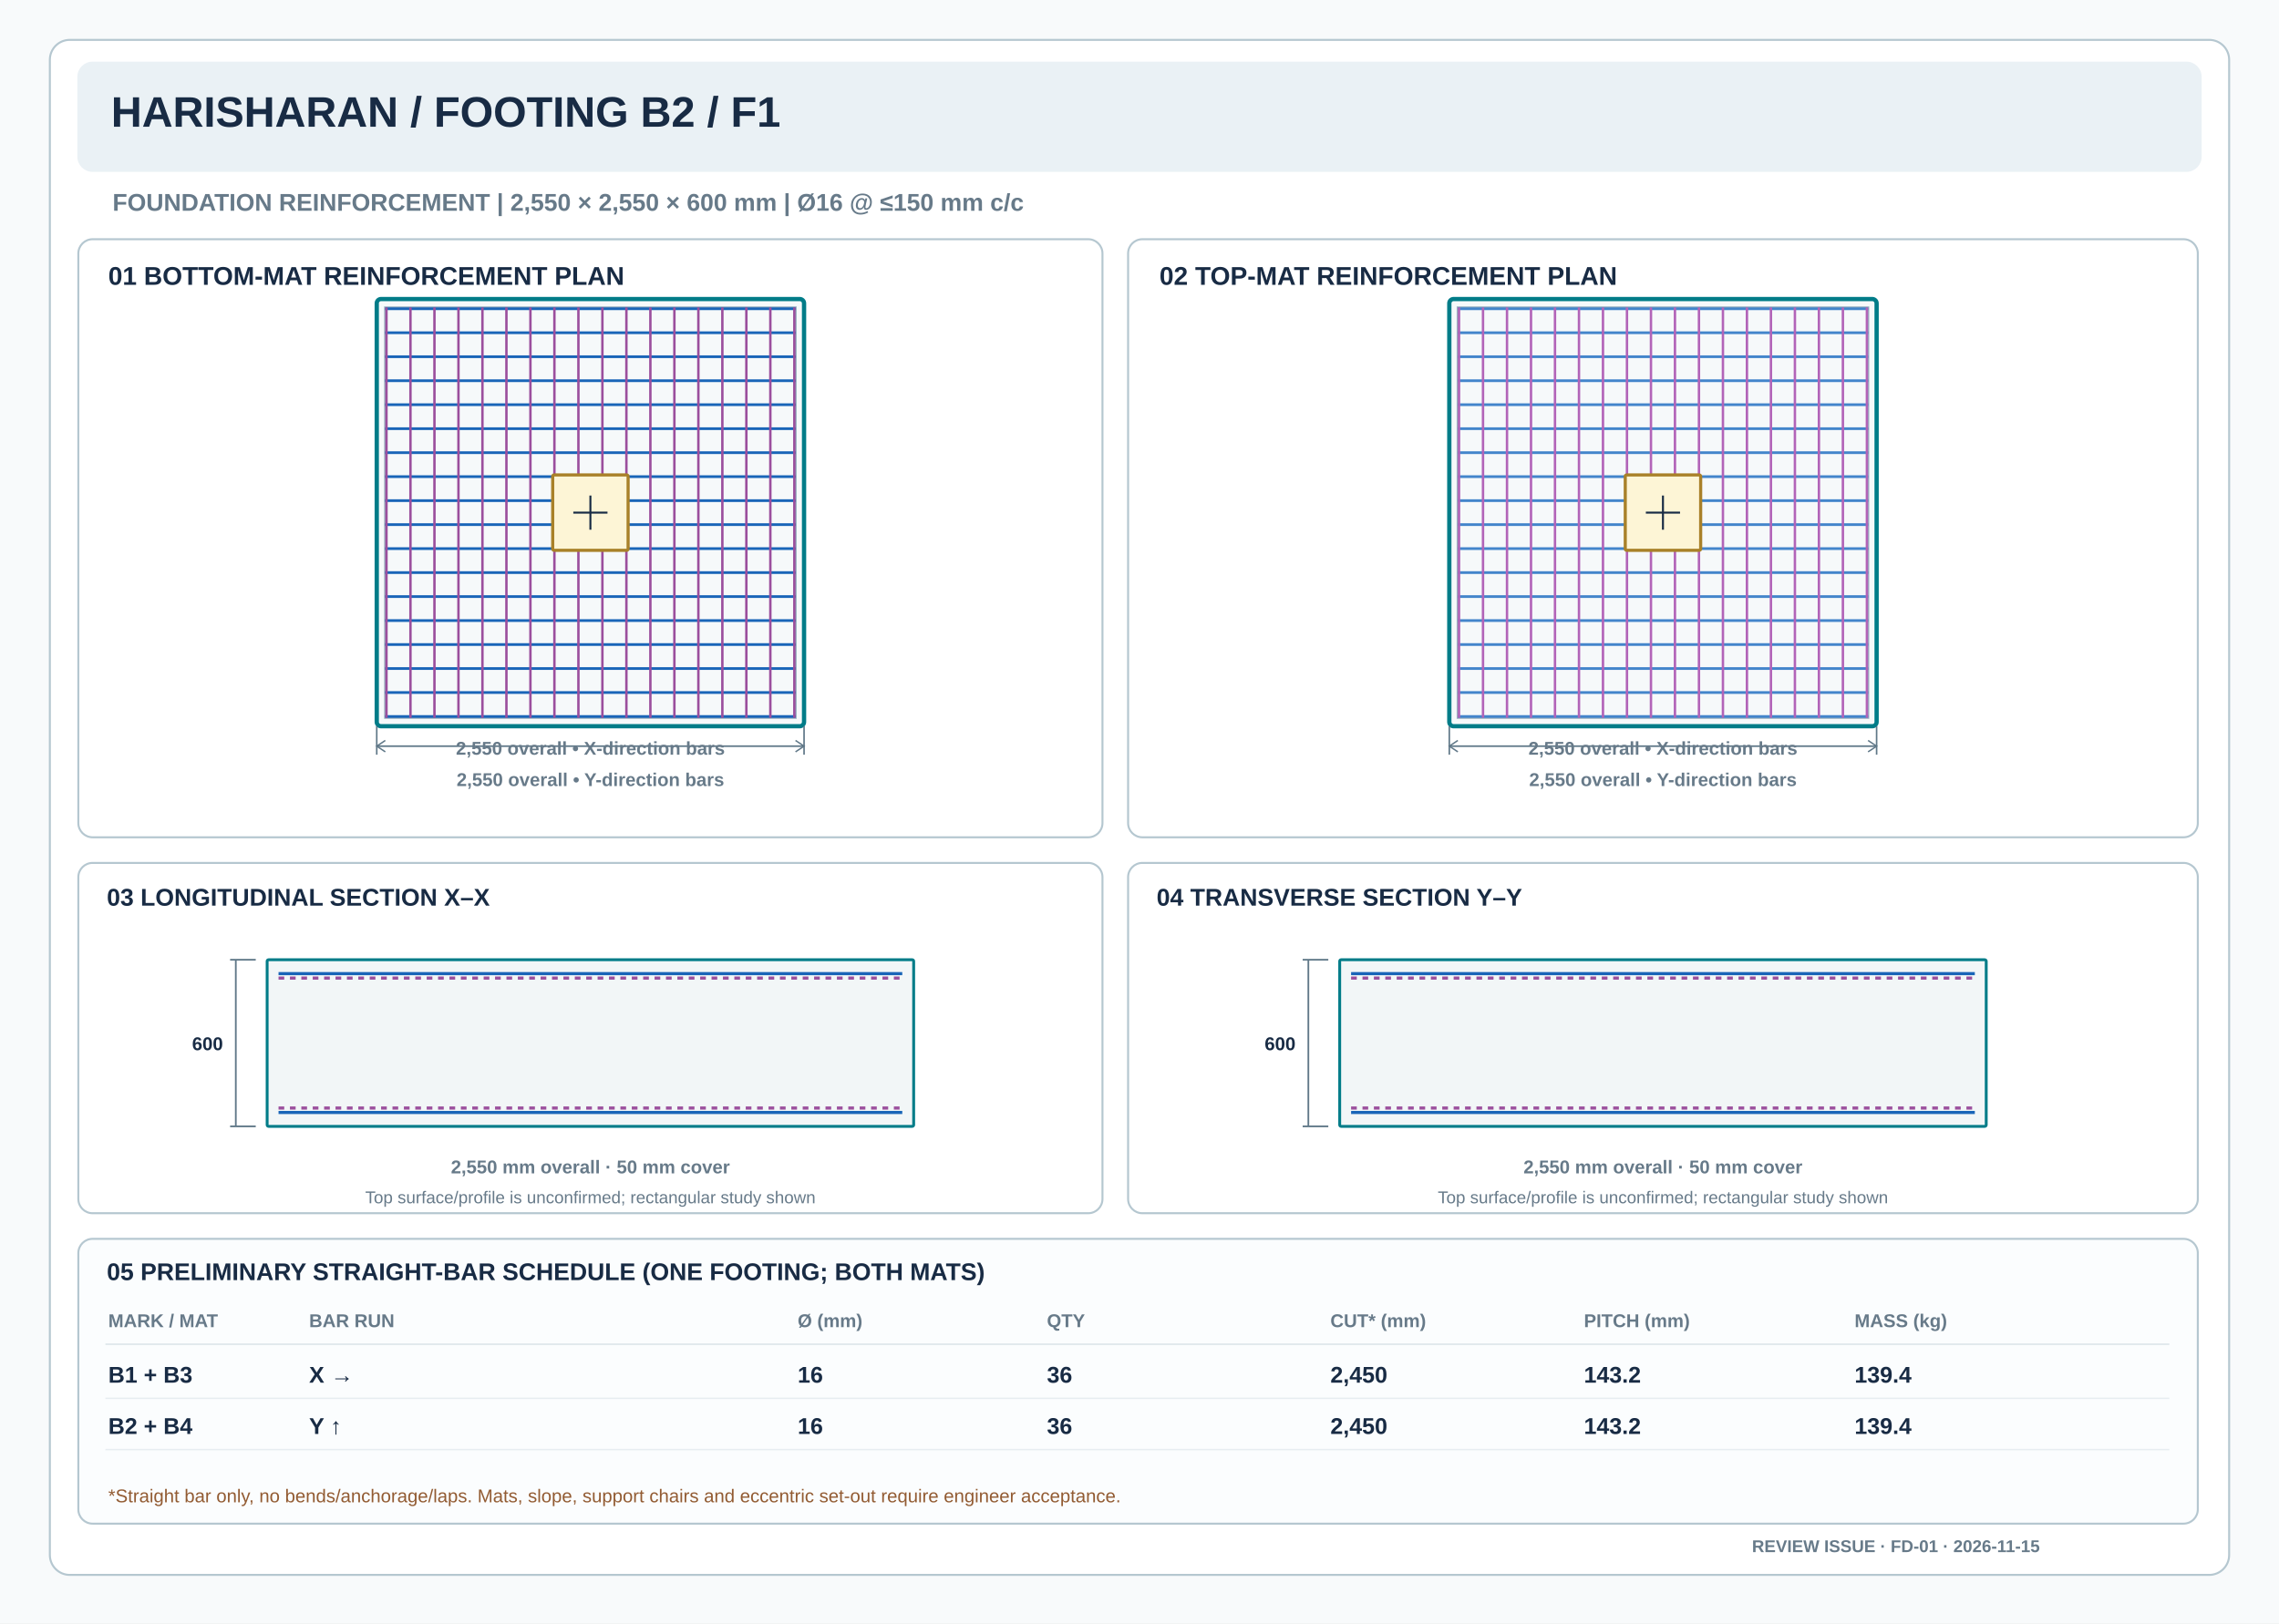
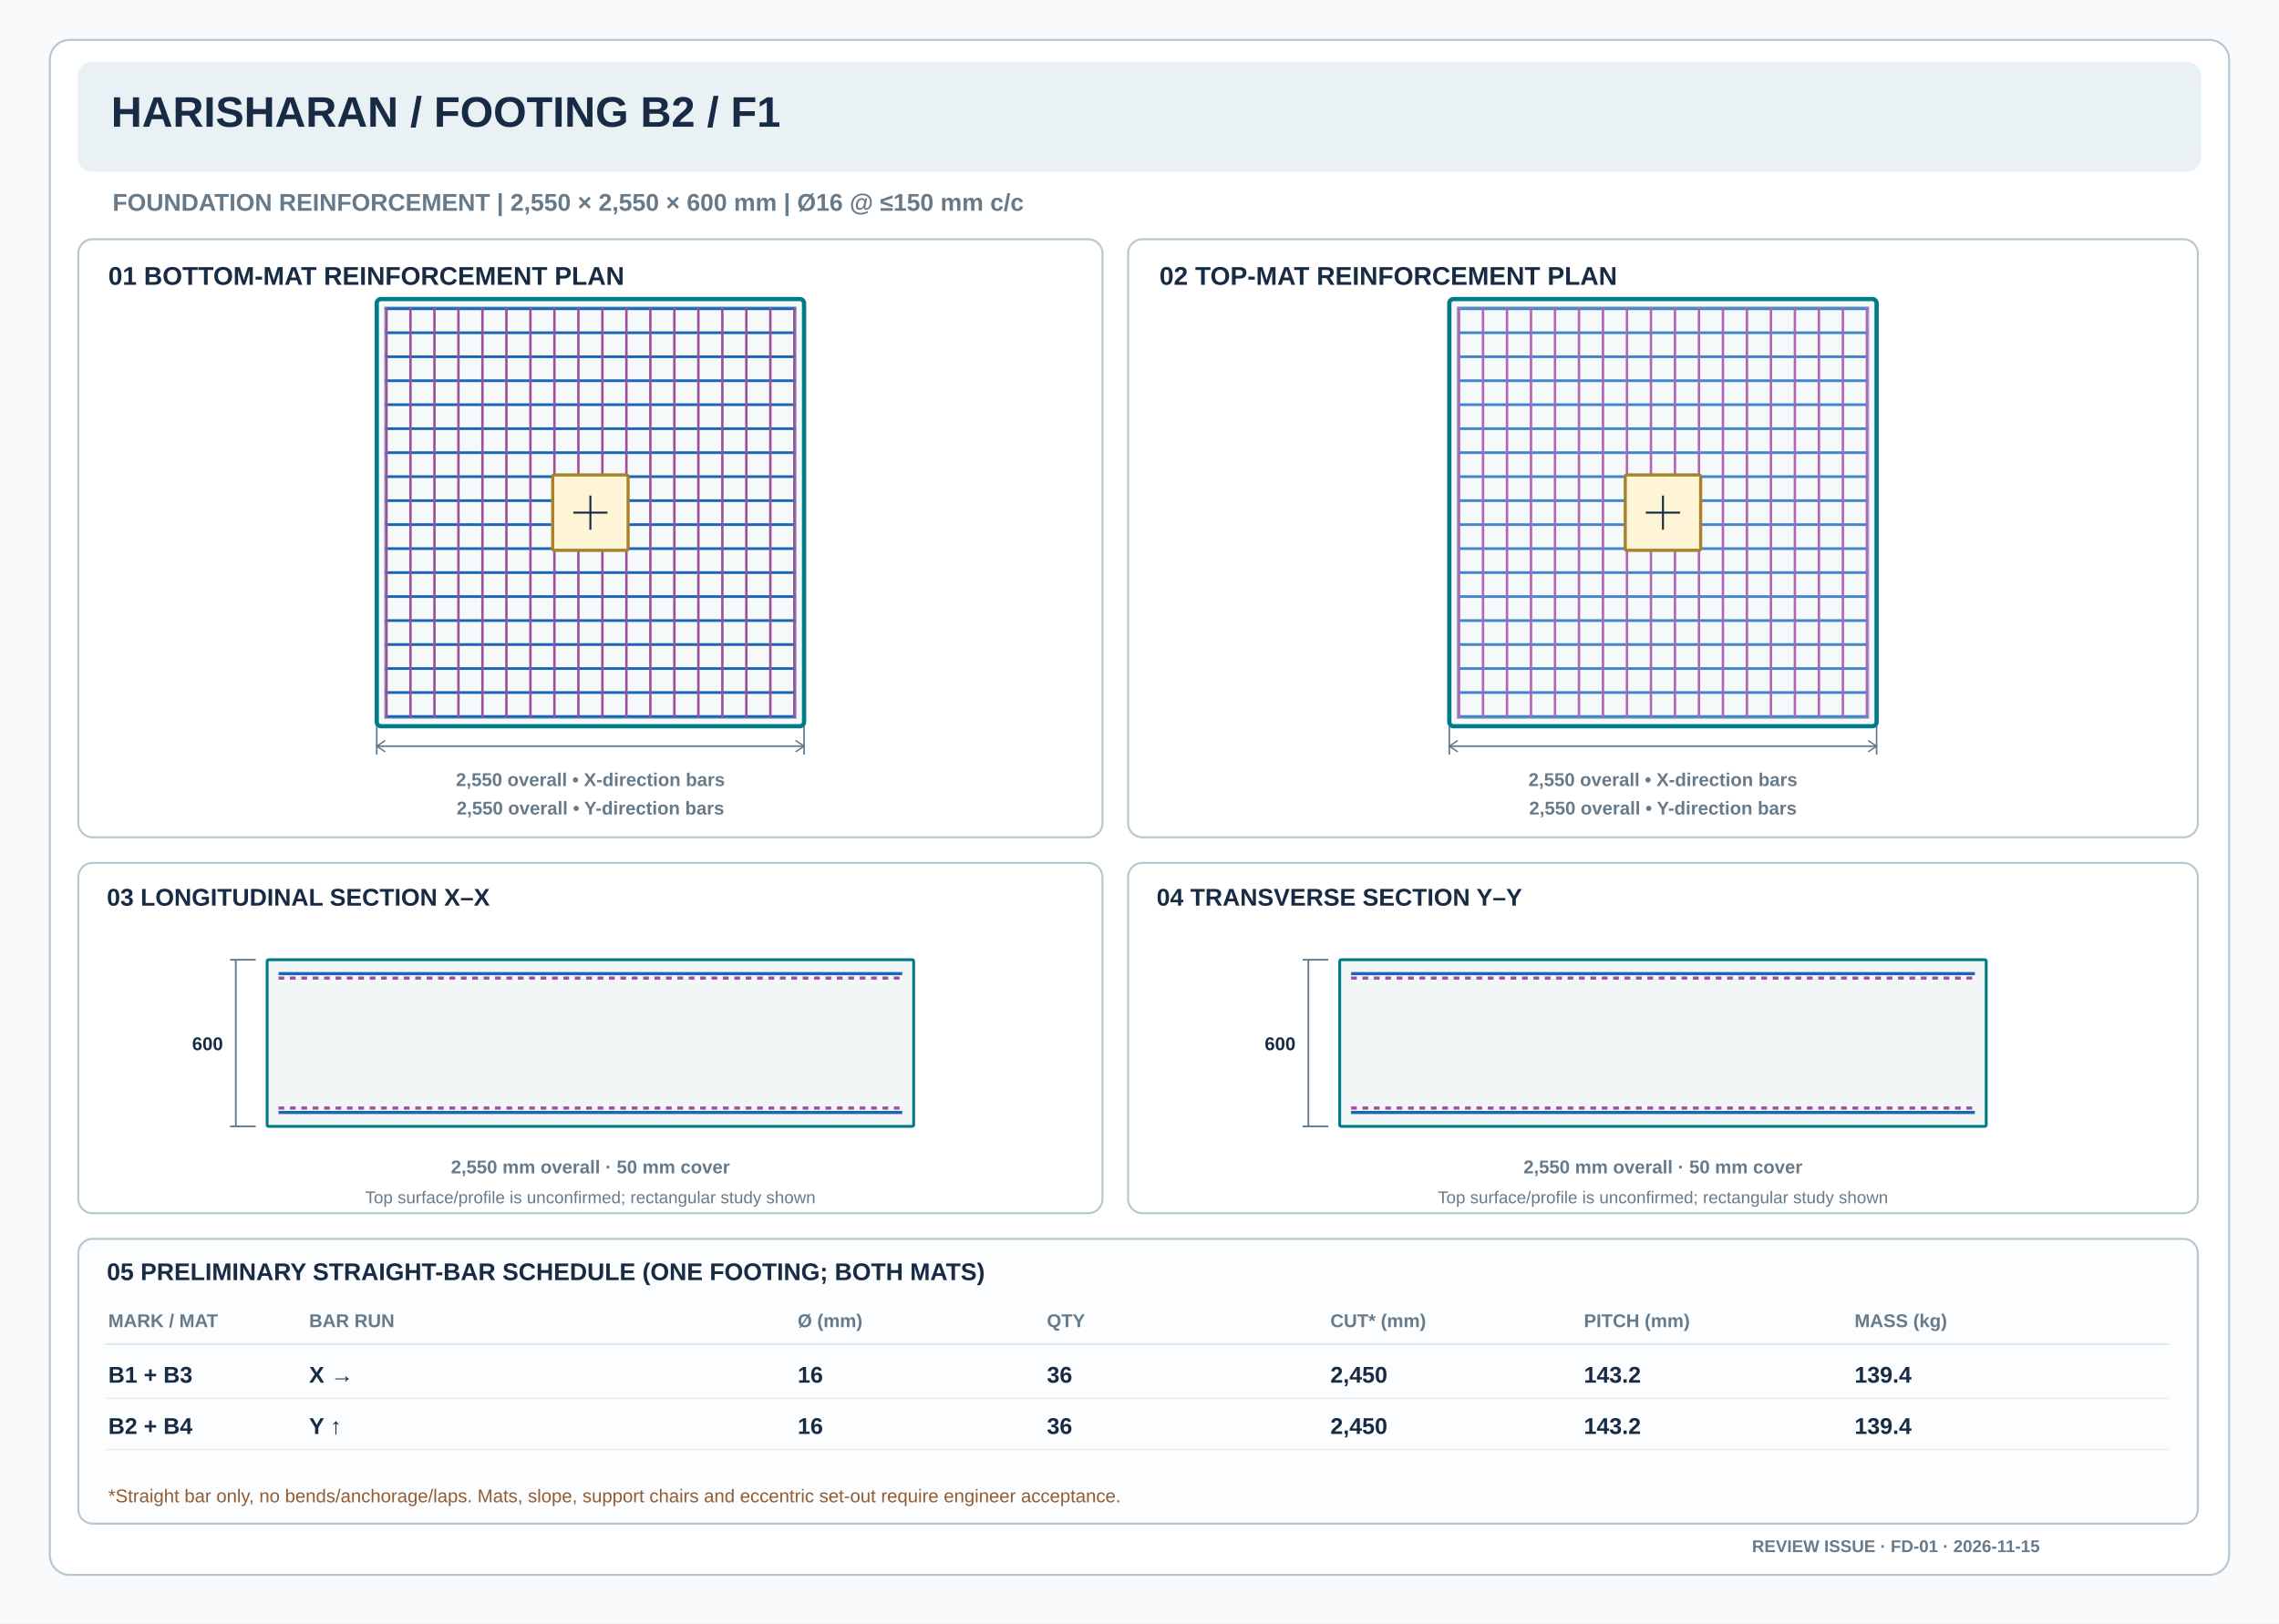
<svg xmlns="http://www.w3.org/2000/svg" width="1600" height="1140" viewBox="0 0 1600 1140" role="img">
  <rect width="1600" height="1140" fill="#f8fafb" />
  <rect x="35" y="28" width="1530" height="1078" rx="14" fill="white" stroke="#b5c7d0" stroke-width="1.4" />
  <rect x="55" y="44" width="1490" height="76" rx="10" fill="#eaf1f5" stroke="#eaf1f5" stroke-width="1.4" />
  <text x="78" y="89" font-family="Arial,Helvetica,sans-serif" font-size="30" font-weight="700" fill="#182b44" text-anchor="start">HARISHARAN  /  FOOTING B2  /  F1</text>
  <text x="79" y="148" font-family="Arial,Helvetica,sans-serif" font-size="17" font-weight="600" fill="#677a89" text-anchor="start">FOUNDATION REINFORCEMENT   |   2,550 × 2,550 × 600 mm   |   Ø16 @ ≤150 mm c/c</text>
  <rect x="55" y="168" width="719" height="420" rx="10" fill="white" stroke="#b5c7d0" stroke-width="1.4" />
  <rect x="792" y="168" width="751" height="420" rx="10" fill="white" stroke="#b5c7d0" stroke-width="1.4" />
  <text x="76" y="200" font-family="Arial,Helvetica,sans-serif" font-size="18" font-weight="700" fill="#182b44" text-anchor="start">01  BOTTOM-MAT REINFORCEMENT PLAN</text>
  <text x="814" y="200" font-family="Arial,Helvetica,sans-serif" font-size="18" font-weight="700" fill="#182b44" text-anchor="start">02  TOP-MAT REINFORCEMENT PLAN</text>
  <rect x="264.5" y="210.0" width="300.0" height="300.0" rx="3" fill="#f6f9fa" stroke="#007c88" stroke-width="3" />
  <rect x="270.38" y="215.88" width="288.24" height="288.24" rx="0" fill="none" stroke="#9ab1c0" stroke-width="1.4" />
  <line x1="270.382" y1="216.82" x2="558.618" y2="216.82" stroke="#1965b8" stroke-width="1.9" />
  <line x1="270.382" y1="233.67" x2="558.618" y2="233.67" stroke="#1965b8" stroke-width="1.9" />
  <line x1="270.382" y1="250.51" x2="558.618" y2="250.51" stroke="#1965b8" stroke-width="1.9" />
  <line x1="270.382" y1="267.36" x2="558.618" y2="267.36" stroke="#1965b8" stroke-width="1.9" />
  <line x1="270.382" y1="284.2" x2="558.618" y2="284.2" stroke="#1965b8" stroke-width="1.9" />
  <line x1="270.382" y1="301.04" x2="558.618" y2="301.04" stroke="#1965b8" stroke-width="1.9" />
  <line x1="270.382" y1="317.89" x2="558.618" y2="317.89" stroke="#1965b8" stroke-width="1.9" />
  <line x1="270.382" y1="334.73" x2="558.618" y2="334.73" stroke="#1965b8" stroke-width="1.9" />
  <line x1="270.382" y1="351.58" x2="558.618" y2="351.58" stroke="#1965b8" stroke-width="1.9" />
  <line x1="270.382" y1="368.42" x2="558.618" y2="368.42" stroke="#1965b8" stroke-width="1.9" />
  <line x1="270.382" y1="385.27" x2="558.618" y2="385.27" stroke="#1965b8" stroke-width="1.9" />
  <line x1="270.382" y1="402.11" x2="558.618" y2="402.11" stroke="#1965b8" stroke-width="1.9" />
  <line x1="270.382" y1="418.96" x2="558.618" y2="418.96" stroke="#1965b8" stroke-width="1.9" />
  <line x1="270.382" y1="435.8" x2="558.618" y2="435.8" stroke="#1965b8" stroke-width="1.9" />
  <line x1="270.382" y1="452.64" x2="558.618" y2="452.64" stroke="#1965b8" stroke-width="1.9" />
  <line x1="270.382" y1="469.49" x2="558.618" y2="469.49" stroke="#1965b8" stroke-width="1.9" />
  <line x1="270.382" y1="486.33" x2="558.618" y2="486.33" stroke="#1965b8" stroke-width="1.9" />
  <line x1="270.382" y1="503.18" x2="558.618" y2="503.18" stroke="#1965b8" stroke-width="1.9" />
  <line x1="271.32" y1="215.882" x2="271.32" y2="504.118" stroke="#9b4f9d" stroke-width="1.7" />
  <line x1="288.17" y1="215.882" x2="288.17" y2="504.118" stroke="#9b4f9d" stroke-width="1.7" />
  <line x1="305.01" y1="215.882" x2="305.01" y2="504.118" stroke="#9b4f9d" stroke-width="1.7" />
  <line x1="321.86" y1="215.882" x2="321.86" y2="504.118" stroke="#9b4f9d" stroke-width="1.7" />
  <line x1="338.7" y1="215.882" x2="338.7" y2="504.118" stroke="#9b4f9d" stroke-width="1.7" />
  <line x1="355.54" y1="215.882" x2="355.54" y2="504.118" stroke="#9b4f9d" stroke-width="1.7" />
  <line x1="372.39" y1="215.882" x2="372.39" y2="504.118" stroke="#9b4f9d" stroke-width="1.7" />
  <line x1="389.23" y1="215.882" x2="389.23" y2="504.118" stroke="#9b4f9d" stroke-width="1.7" />
  <line x1="406.08" y1="215.882" x2="406.08" y2="504.118" stroke="#9b4f9d" stroke-width="1.7" />
  <line x1="422.92" y1="215.882" x2="422.92" y2="504.118" stroke="#9b4f9d" stroke-width="1.7" />
  <line x1="439.77" y1="215.882" x2="439.77" y2="504.118" stroke="#9b4f9d" stroke-width="1.7" />
  <line x1="456.61" y1="215.882" x2="456.61" y2="504.118" stroke="#9b4f9d" stroke-width="1.7" />
  <line x1="473.46" y1="215.882" x2="473.46" y2="504.118" stroke="#9b4f9d" stroke-width="1.7" />
  <line x1="490.3" y1="215.882" x2="490.3" y2="504.118" stroke="#9b4f9d" stroke-width="1.7" />
  <line x1="507.14" y1="215.882" x2="507.14" y2="504.118" stroke="#9b4f9d" stroke-width="1.7" />
  <line x1="523.99" y1="215.882" x2="523.99" y2="504.118" stroke="#9b4f9d" stroke-width="1.7" />
  <line x1="540.83" y1="215.882" x2="540.83" y2="504.118" stroke="#9b4f9d" stroke-width="1.7" />
  <line x1="557.68" y1="215.882" x2="557.68" y2="504.118" stroke="#9b4f9d" stroke-width="1.7" />
  <rect x="388.03" y="333.53" width="52.941" height="52.941" rx="1" fill="#fdf5d6" stroke="#a98129" stroke-width="2.2" />
  <line x1="402.5" y1="360" x2="426.5" y2="360" stroke="#182b44" stroke-width="1.4" />
  <line x1="414.5" y1="348" x2="414.5" y2="372" stroke="#182b44" stroke-width="1.4" />
  <line x1="264.5" y1="510.0" x2="264.5" y2="530.0" stroke="#607888" stroke-width="1.1" />
  <line x1="564.5" y1="510.0" x2="564.5" y2="530.0" stroke="#607888" stroke-width="1.1" />
  <line x1="264.5" y1="524.0" x2="564.5" y2="524.0" stroke="#607888" stroke-width="1.15" />
  <path d="M270.5 520.0 L264.5 524.0 L270.5 528.0 M558.5 520.0 L564.5 524.0 L558.5 528.0" stroke="#607888" fill="none" />
-   <text x="414.5" y="530" font-family="Arial,Helvetica,sans-serif" font-size="13" font-weight="600" fill="#677a89" text-anchor="middle">2,550 overall  •  X-direction bars</text>
-   <text x="414.5" y="552" font-family="Arial,Helvetica,sans-serif" font-size="13" font-weight="600" fill="#677a89" text-anchor="middle">2,550 overall  •  Y-direction bars</text>
+   <text x="414.5" y="552" font-family="Arial,Helvetica,sans-serif" font-size="13" font-weight="600" fill="#677a89" text-anchor="middle">2,550 overall  •  X-direction bars</text>
+   <text x="414.5" y="572" font-family="Arial,Helvetica,sans-serif" font-size="13" font-weight="600" fill="#677a89" text-anchor="middle">2,550 overall  •  Y-direction bars</text>
  <rect x="1017.5" y="210.0" width="300.0" height="300.0" rx="3" fill="#f6f9fa" stroke="#007c88" stroke-width="3" />
  <rect x="1023.38" y="215.88" width="288.24" height="288.24" rx="0" fill="none" stroke="#9ab1c0" stroke-width="1.4" />
  <line x1="1023.382" y1="216.82" x2="1311.618" y2="216.82" stroke="#4385cb" stroke-width="1.9" />
  <line x1="1023.382" y1="233.67" x2="1311.618" y2="233.67" stroke="#4385cb" stroke-width="1.9" />
  <line x1="1023.382" y1="250.51" x2="1311.618" y2="250.51" stroke="#4385cb" stroke-width="1.9" />
  <line x1="1023.382" y1="267.36" x2="1311.618" y2="267.36" stroke="#4385cb" stroke-width="1.9" />
  <line x1="1023.382" y1="284.2" x2="1311.618" y2="284.2" stroke="#4385cb" stroke-width="1.9" />
  <line x1="1023.382" y1="301.04" x2="1311.618" y2="301.04" stroke="#4385cb" stroke-width="1.9" />
  <line x1="1023.382" y1="317.89" x2="1311.618" y2="317.89" stroke="#4385cb" stroke-width="1.9" />
  <line x1="1023.382" y1="334.73" x2="1311.618" y2="334.73" stroke="#4385cb" stroke-width="1.9" />
  <line x1="1023.382" y1="351.58" x2="1311.618" y2="351.58" stroke="#4385cb" stroke-width="1.9" />
  <line x1="1023.382" y1="368.42" x2="1311.618" y2="368.42" stroke="#4385cb" stroke-width="1.9" />
  <line x1="1023.382" y1="385.27" x2="1311.618" y2="385.27" stroke="#4385cb" stroke-width="1.9" />
  <line x1="1023.382" y1="402.11" x2="1311.618" y2="402.11" stroke="#4385cb" stroke-width="1.9" />
  <line x1="1023.382" y1="418.96" x2="1311.618" y2="418.96" stroke="#4385cb" stroke-width="1.9" />
  <line x1="1023.382" y1="435.8" x2="1311.618" y2="435.8" stroke="#4385cb" stroke-width="1.9" />
  <line x1="1023.382" y1="452.64" x2="1311.618" y2="452.64" stroke="#4385cb" stroke-width="1.9" />
  <line x1="1023.382" y1="469.49" x2="1311.618" y2="469.49" stroke="#4385cb" stroke-width="1.9" />
  <line x1="1023.382" y1="486.33" x2="1311.618" y2="486.33" stroke="#4385cb" stroke-width="1.9" />
  <line x1="1023.382" y1="503.18" x2="1311.618" y2="503.18" stroke="#4385cb" stroke-width="1.9" />
  <line x1="1024.32" y1="215.882" x2="1024.32" y2="504.118" stroke="#b264b8" stroke-width="1.7" />
  <line x1="1041.17" y1="215.882" x2="1041.17" y2="504.118" stroke="#b264b8" stroke-width="1.7" />
  <line x1="1058.01" y1="215.882" x2="1058.01" y2="504.118" stroke="#b264b8" stroke-width="1.7" />
  <line x1="1074.86" y1="215.882" x2="1074.86" y2="504.118" stroke="#b264b8" stroke-width="1.7" />
  <line x1="1091.7" y1="215.882" x2="1091.7" y2="504.118" stroke="#b264b8" stroke-width="1.7" />
  <line x1="1108.54" y1="215.882" x2="1108.54" y2="504.118" stroke="#b264b8" stroke-width="1.7" />
  <line x1="1125.39" y1="215.882" x2="1125.39" y2="504.118" stroke="#b264b8" stroke-width="1.7" />
  <line x1="1142.23" y1="215.882" x2="1142.23" y2="504.118" stroke="#b264b8" stroke-width="1.7" />
  <line x1="1159.08" y1="215.882" x2="1159.08" y2="504.118" stroke="#b264b8" stroke-width="1.7" />
  <line x1="1175.92" y1="215.882" x2="1175.92" y2="504.118" stroke="#b264b8" stroke-width="1.7" />
  <line x1="1192.77" y1="215.882" x2="1192.77" y2="504.118" stroke="#b264b8" stroke-width="1.7" />
  <line x1="1209.61" y1="215.882" x2="1209.61" y2="504.118" stroke="#b264b8" stroke-width="1.7" />
  <line x1="1226.46" y1="215.882" x2="1226.46" y2="504.118" stroke="#b264b8" stroke-width="1.7" />
  <line x1="1243.3" y1="215.882" x2="1243.3" y2="504.118" stroke="#b264b8" stroke-width="1.7" />
  <line x1="1260.14" y1="215.882" x2="1260.14" y2="504.118" stroke="#b264b8" stroke-width="1.7" />
  <line x1="1276.99" y1="215.882" x2="1276.99" y2="504.118" stroke="#b264b8" stroke-width="1.7" />
  <line x1="1293.83" y1="215.882" x2="1293.83" y2="504.118" stroke="#b264b8" stroke-width="1.7" />
  <line x1="1310.68" y1="215.882" x2="1310.68" y2="504.118" stroke="#b264b8" stroke-width="1.7" />
  <rect x="1141.03" y="333.53" width="52.941" height="52.941" rx="1" fill="#fdf5d6" stroke="#a98129" stroke-width="2.2" />
  <line x1="1155.5" y1="360" x2="1179.5" y2="360" stroke="#182b44" stroke-width="1.4" />
  <line x1="1167.5" y1="348" x2="1167.5" y2="372" stroke="#182b44" stroke-width="1.4" />
  <line x1="1017.5" y1="510.0" x2="1017.5" y2="530.0" stroke="#607888" stroke-width="1.1" />
  <line x1="1317.5" y1="510.0" x2="1317.5" y2="530.0" stroke="#607888" stroke-width="1.1" />
  <line x1="1017.5" y1="524.0" x2="1317.5" y2="524.0" stroke="#607888" stroke-width="1.15" />
  <path d="M1023.5 520.0 L1017.5 524.0 L1023.5 528.0 M1311.5 520.0 L1317.5 524.0 L1311.5 528.0" stroke="#607888" fill="none" />
-   <text x="1167.5" y="530" font-family="Arial,Helvetica,sans-serif" font-size="13" font-weight="600" fill="#677a89" text-anchor="middle">2,550 overall  •  X-direction bars</text>
-   <text x="1167.5" y="552" font-family="Arial,Helvetica,sans-serif" font-size="13" font-weight="600" fill="#677a89" text-anchor="middle">2,550 overall  •  Y-direction bars</text>
+   <text x="1167.5" y="552" font-family="Arial,Helvetica,sans-serif" font-size="13" font-weight="600" fill="#677a89" text-anchor="middle">2,550 overall  •  X-direction bars</text>
+   <text x="1167.5" y="572" font-family="Arial,Helvetica,sans-serif" font-size="13" font-weight="600" fill="#677a89" text-anchor="middle">2,550 overall  •  Y-direction bars</text>
  <rect x="55" y="606" width="719" height="246" rx="10" fill="#ffffff" stroke="#b5c7d0" stroke-width="1.4" />
  <rect x="792" y="606" width="751" height="246" rx="10" fill="#ffffff" stroke="#b5c7d0" stroke-width="1.4" />
  <text x="75" y="636" font-family="Arial,Helvetica,sans-serif" font-size="17" font-weight="700" fill="#182b44" text-anchor="start">03  LONGITUDINAL SECTION  X–X</text>
  <text x="812" y="636" font-family="Arial,Helvetica,sans-serif" font-size="17" font-weight="700" fill="#182b44" text-anchor="start">04  TRANSVERSE SECTION  Y–Y</text>
  <rect x="187.55" y="674" width="453.9" height="117.0" rx="1" fill="#f2f6f7" stroke="#007c88" stroke-width="2" />
  <line x1="195.55" y1="683.75" x2="633.45" y2="683.75" stroke="#1965b8" stroke-width="2.2" />
  <line x1="195.55" y1="686.87" x2="633.45" y2="686.87" stroke="#9b4f9d" stroke-width="2.2" stroke-dasharray="4 4" />
  <line x1="195.55" y1="778.13" x2="633.45" y2="778.13" stroke="#9b4f9d" stroke-width="2.2" stroke-dasharray="4 4" />
  <line x1="195.55" y1="781.25" x2="633.45" y2="781.25" stroke="#1965b8" stroke-width="2.2" />
  <line x1="165.55" y1="674" x2="165.55" y2="791.0" stroke="#607888" stroke-width="1.2" />
  <line x1="161.55" y1="674" x2="179.55" y2="674" stroke="#607888" stroke-width="1.2" />
  <line x1="161.55" y1="791.0" x2="179.55" y2="791.0" stroke="#607888" stroke-width="1.2" />
  <text x="156.55" y="737.5" font-family="Arial,Helvetica,sans-serif" font-size="13" font-weight="700" fill="#182b44" text-anchor="end">600</text>
  <text x="414.5" y="824" font-family="Arial,Helvetica,sans-serif" font-size="13" font-weight="600" fill="#677a89" text-anchor="middle">2,550 mm overall  ·  50 mm cover</text>
  <text x="414.5" y="845" font-family="Arial,Helvetica,sans-serif" font-size="12" font-weight="500" fill="#677a89" text-anchor="middle">Top surface/profile is unconfirmed; rectangular study shown</text>
  <rect x="940.55" y="674" width="453.9" height="117.0" rx="1" fill="#f2f6f7" stroke="#007c88" stroke-width="2" />
  <line x1="948.55" y1="683.75" x2="1386.45" y2="683.75" stroke="#1965b8" stroke-width="2.2" />
  <line x1="948.55" y1="686.87" x2="1386.45" y2="686.87" stroke="#9b4f9d" stroke-width="2.2" stroke-dasharray="4 4" />
  <line x1="948.55" y1="778.13" x2="1386.45" y2="778.13" stroke="#9b4f9d" stroke-width="2.2" stroke-dasharray="4 4" />
  <line x1="948.55" y1="781.25" x2="1386.45" y2="781.25" stroke="#1965b8" stroke-width="2.2" />
  <line x1="918.55" y1="674" x2="918.55" y2="791.0" stroke="#607888" stroke-width="1.2" />
  <line x1="914.55" y1="674" x2="932.55" y2="674" stroke="#607888" stroke-width="1.2" />
  <line x1="914.55" y1="791.0" x2="932.55" y2="791.0" stroke="#607888" stroke-width="1.2" />
  <text x="909.55" y="737.5" font-family="Arial,Helvetica,sans-serif" font-size="13" font-weight="700" fill="#182b44" text-anchor="end">600</text>
  <text x="1167.5" y="824" font-family="Arial,Helvetica,sans-serif" font-size="13" font-weight="600" fill="#677a89" text-anchor="middle">2,550 mm overall  ·  50 mm cover</text>
  <text x="1167.5" y="845" font-family="Arial,Helvetica,sans-serif" font-size="12" font-weight="500" fill="#677a89" text-anchor="middle">Top surface/profile is unconfirmed; rectangular study shown</text>
  <rect x="55" y="870" width="1488" height="200" rx="10" fill="#fbfdfe" stroke="#b5c7d0" stroke-width="1.4" />
  <text x="75" y="899" font-family="Arial,Helvetica,sans-serif" font-size="17" font-weight="700" fill="#182b44" text-anchor="start">05  PRELIMINARY STRAIGHT-BAR SCHEDULE  (ONE FOOTING; BOTH MATS)</text>
  <text x="76" y="932" font-family="Arial,Helvetica,sans-serif" font-size="13" font-weight="700" fill="#677a89" text-anchor="start">MARK / MAT</text>
  <text x="217" y="932" font-family="Arial,Helvetica,sans-serif" font-size="13" font-weight="700" fill="#677a89" text-anchor="start">BAR RUN</text>
  <text x="560" y="932" font-family="Arial,Helvetica,sans-serif" font-size="13" font-weight="700" fill="#677a89" text-anchor="start">Ø (mm)</text>
  <text x="735" y="932" font-family="Arial,Helvetica,sans-serif" font-size="13" font-weight="700" fill="#677a89" text-anchor="start">QTY</text>
  <text x="934" y="932" font-family="Arial,Helvetica,sans-serif" font-size="13" font-weight="700" fill="#677a89" text-anchor="start">CUT* (mm)</text>
  <text x="1112" y="932" font-family="Arial,Helvetica,sans-serif" font-size="13" font-weight="700" fill="#677a89" text-anchor="start">PITCH (mm)</text>
  <text x="1302" y="932" font-family="Arial,Helvetica,sans-serif" font-size="13" font-weight="700" fill="#677a89" text-anchor="start">MASS (kg)</text>
  <line x1="74" y1="944" x2="1523" y2="944" stroke="#dbe3e8" stroke-width="1" />
  <text x="76" y="971" font-family="Arial,Helvetica,sans-serif" font-size="16" font-weight="600" fill="#182b44" text-anchor="start">B1 + B3</text>
  <text x="217" y="971" font-family="Arial,Helvetica,sans-serif" font-size="16" font-weight="600" fill="#182b44" text-anchor="start">X →</text>
  <text x="560" y="971" font-family="Arial,Helvetica,sans-serif" font-size="16" font-weight="600" fill="#182b44" text-anchor="start">16</text>
  <text x="735" y="971" font-family="Arial,Helvetica,sans-serif" font-size="16" font-weight="600" fill="#182b44" text-anchor="start">36</text>
  <text x="934" y="971" font-family="Arial,Helvetica,sans-serif" font-size="16" font-weight="600" fill="#182b44" text-anchor="start">2,450</text>
  <text x="1112" y="971" font-family="Arial,Helvetica,sans-serif" font-size="16" font-weight="600" fill="#182b44" text-anchor="start">143.2</text>
  <text x="1302" y="971" font-family="Arial,Helvetica,sans-serif" font-size="16" font-weight="600" fill="#182b44" text-anchor="start">139.4</text>
  <line x1="74" y1="982" x2="1523" y2="982" stroke="#e7edf1" stroke-width="1" />
  <text x="76" y="1007" font-family="Arial,Helvetica,sans-serif" font-size="16" font-weight="600" fill="#182b44" text-anchor="start">B2 + B4</text>
  <text x="217" y="1007" font-family="Arial,Helvetica,sans-serif" font-size="16" font-weight="600" fill="#182b44" text-anchor="start">Y ↑</text>
  <text x="560" y="1007" font-family="Arial,Helvetica,sans-serif" font-size="16" font-weight="600" fill="#182b44" text-anchor="start">16</text>
  <text x="735" y="1007" font-family="Arial,Helvetica,sans-serif" font-size="16" font-weight="600" fill="#182b44" text-anchor="start">36</text>
  <text x="934" y="1007" font-family="Arial,Helvetica,sans-serif" font-size="16" font-weight="600" fill="#182b44" text-anchor="start">2,450</text>
  <text x="1112" y="1007" font-family="Arial,Helvetica,sans-serif" font-size="16" font-weight="600" fill="#182b44" text-anchor="start">143.2</text>
  <text x="1302" y="1007" font-family="Arial,Helvetica,sans-serif" font-size="16" font-weight="600" fill="#182b44" text-anchor="start">139.4</text>
  <line x1="74" y1="1018" x2="1523" y2="1018" stroke="#e7edf1" stroke-width="1" />
  <text x="76" y="1055" font-family="Arial,Helvetica,sans-serif" font-size="13" font-weight="500" fill="#925b32" text-anchor="start">*Straight bar only, no bends/anchorage/laps. Mats, slope, support chairs and eccentric set-out require engineer acceptance.</text>
  <text x="1230" y="1090" font-family="Arial,Helvetica,sans-serif" font-size="12" font-weight="600" fill="#677a89" text-anchor="start">REVIEW ISSUE  ·  FD-01  ·  2026-11-15</text>
</svg>
